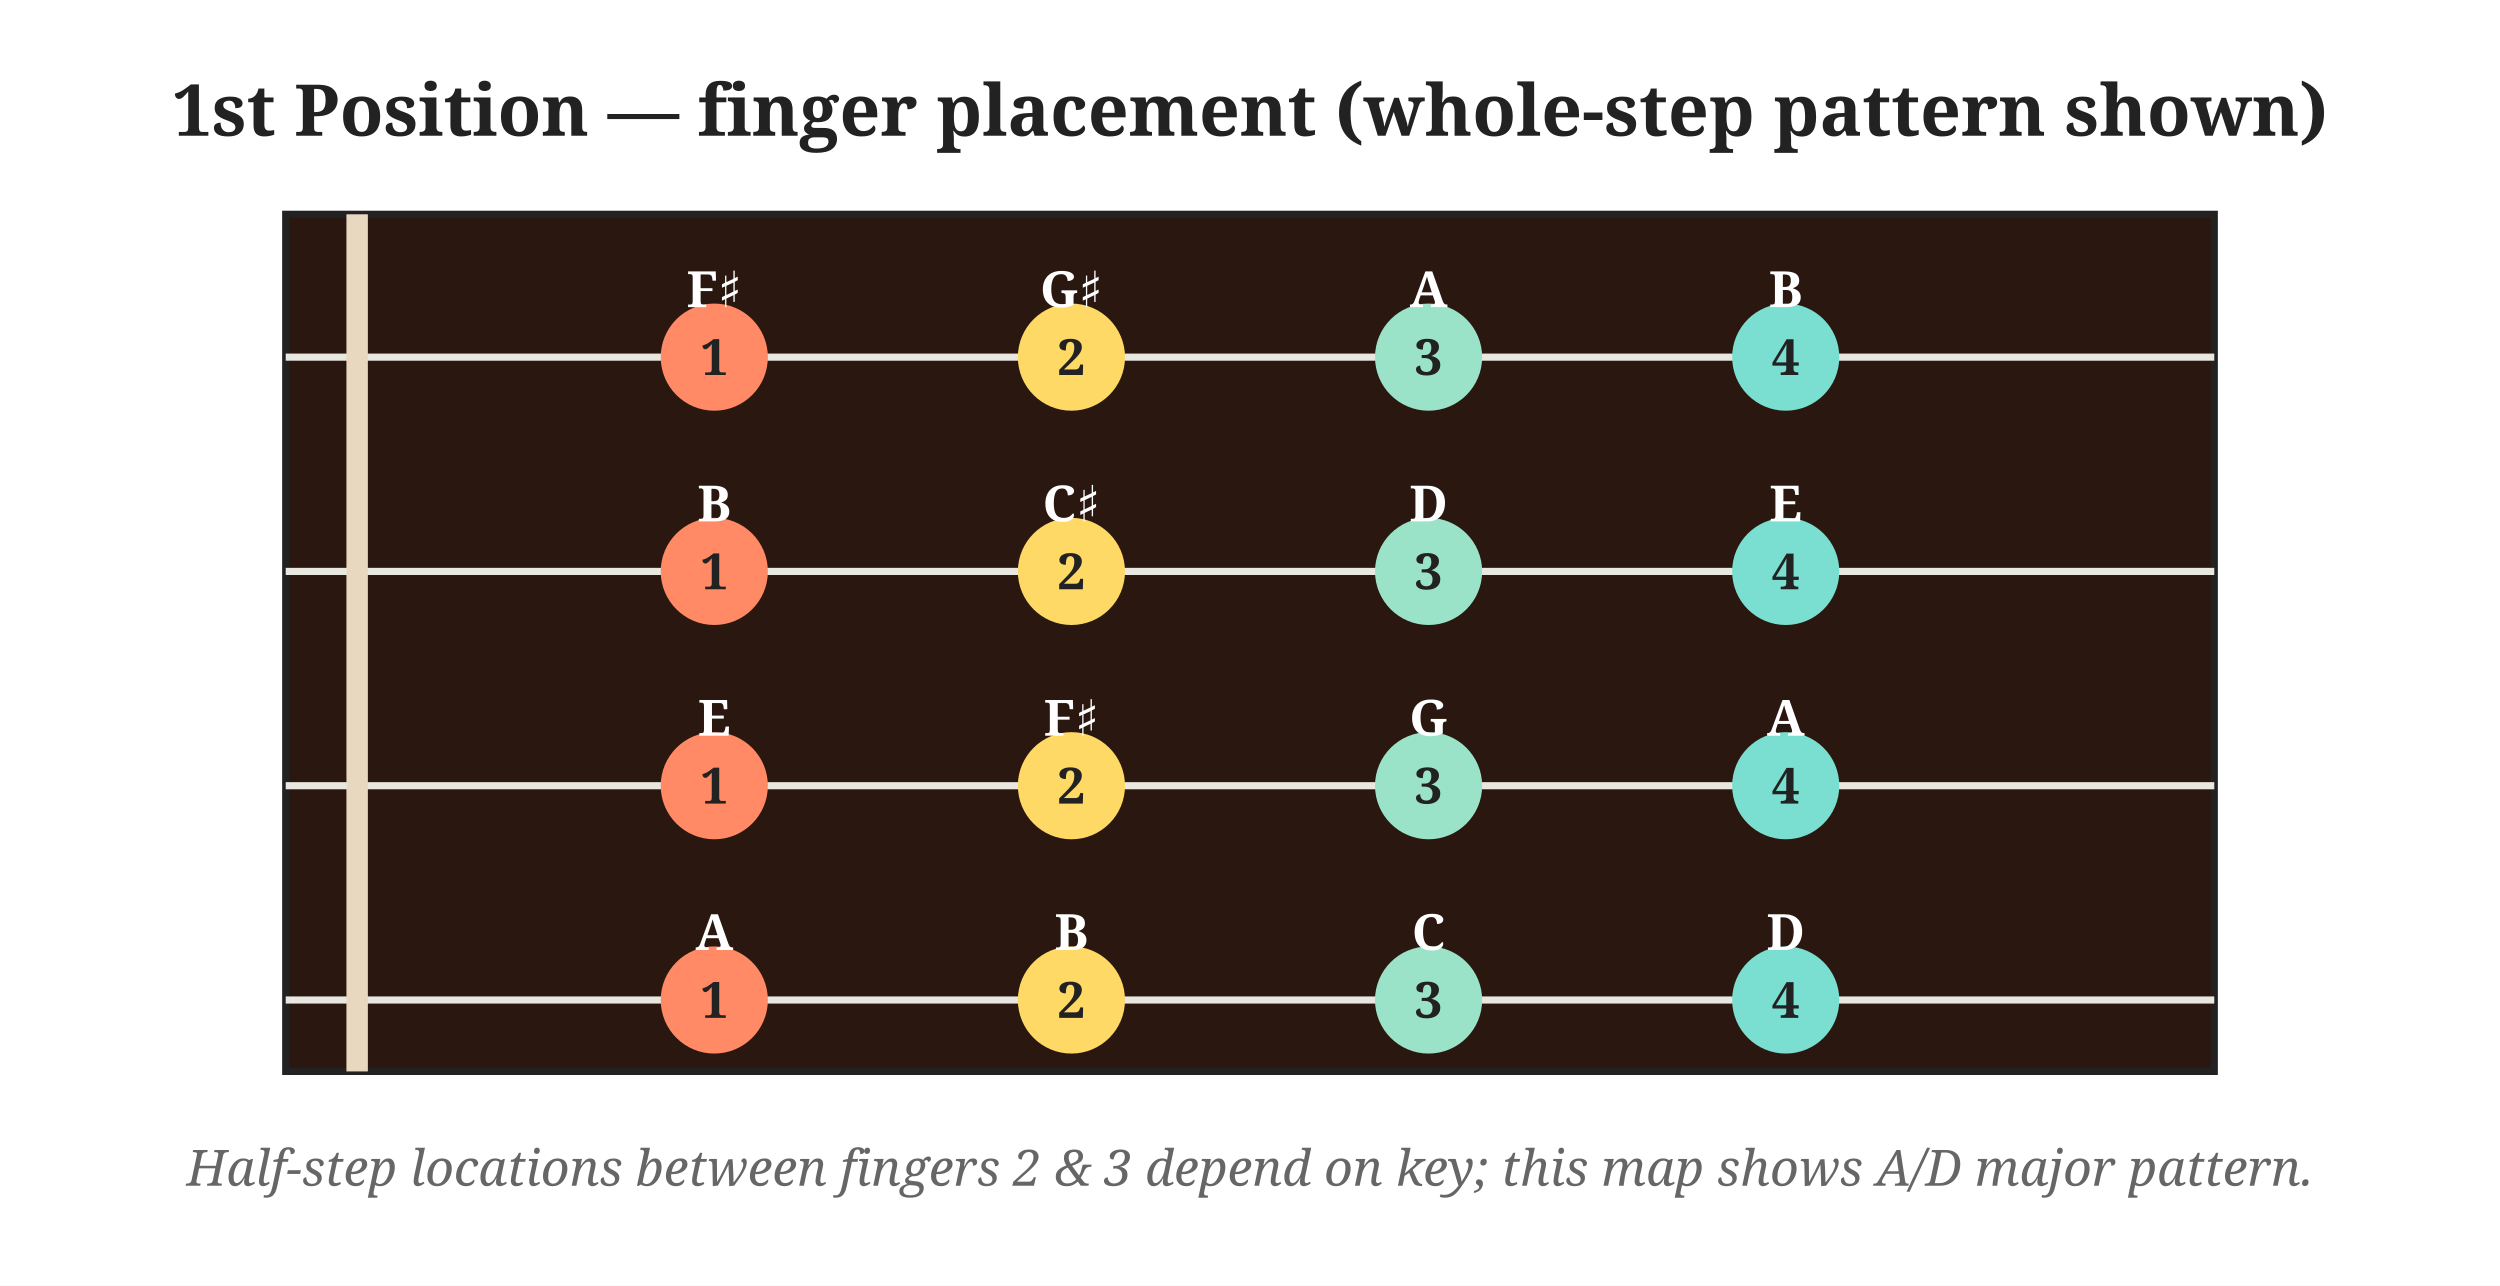
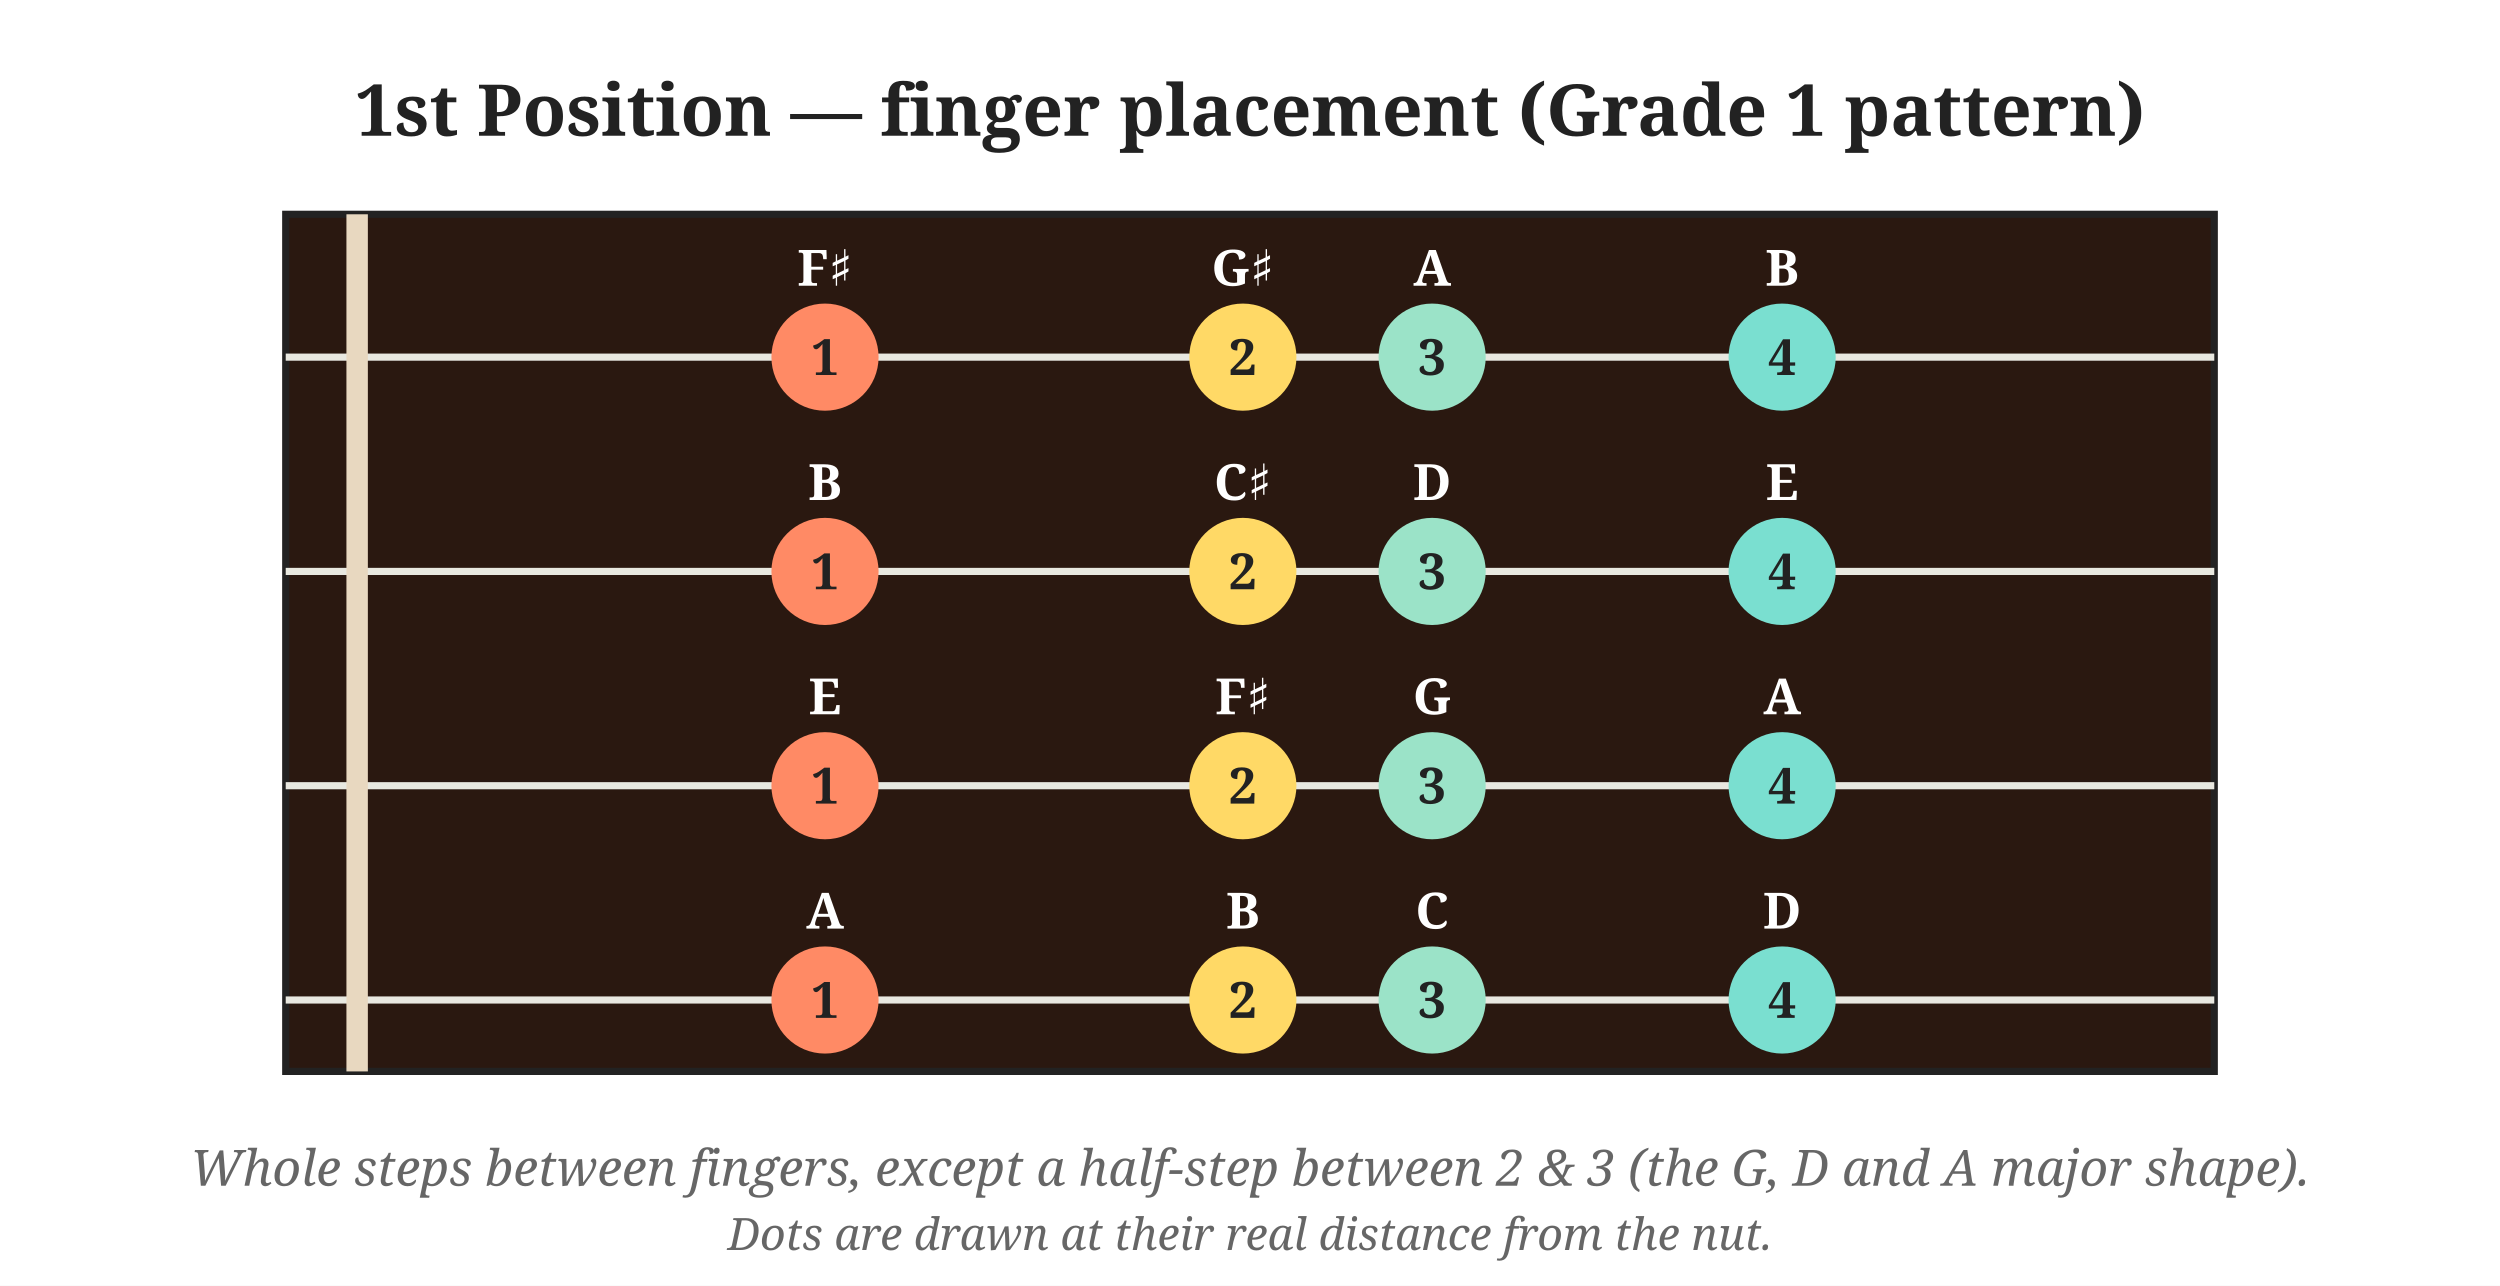
<svg xmlns="http://www.w3.org/2000/svg" viewBox="0 0 700 360" role="img" aria-label="Violin fingerboard 1st position note map">
  <rect width="700" height="360" fill="#ffffff" />
  <rect x="80" y="60" width="540" height="240" fill="#2a1810" stroke="#222" stroke-width="2" />
  <g stroke="#e8e8e0" stroke-width="2">
    <line x1="80" y1="100" x2="620" y2="100" />
    <line x1="80" y1="160" x2="620" y2="160" />
    <line x1="80" y1="220" x2="620" y2="220" />
    <line x1="80" y1="280" x2="620" y2="280" />
  </g>
  <line x1="100" y1="60" x2="100" y2="300" stroke="#e8d8c0" stroke-width="6" />
  <g font-family="Georgia, serif" font-size="18" font-weight="700" fill="#ffffff" text-anchor="end">
    <text x="70" y="106">E</text>
    <text x="70" y="166">A</text>
    <text x="70" y="226">D</text>
    <text x="70" y="286">G</text>
  </g>
  <g font-family="Georgia, serif" font-size="14" font-weight="700" text-anchor="middle">
-     <circle cx="200" cy="100" r="15" fill="#ff8a65" />
-     <text x="200" y="105" fill="#222">1</text>
-     <circle cx="300" cy="100" r="15" fill="#ffd966" />
-     <text x="300" y="105" fill="#222">2</text>
-     <circle cx="400" cy="100" r="15" fill="#9be3c8" />
-     <text x="400" y="105" fill="#222">3</text>
-     <circle cx="500" cy="100" r="15" fill="#7adfd0" />
-     <text x="500" y="105" fill="#222">4</text>
-     <text x="200" y="86" fill="#fff">F♯</text>
-     <text x="300" y="86" fill="#fff">G♯</text>
-     <text x="400" y="86" fill="#fff">A</text>
-     <text x="500" y="86" fill="#fff">B</text>
+     <circle cx="231" cy="100" r="15" fill="#ff8a65" />
+     <text x="231" y="105" fill="#222">1</text>
+     <circle cx="348" cy="100" r="15" fill="#ffd966" />
+     <text x="348" y="105" fill="#222">2</text>
+     <circle cx="401" cy="100" r="15" fill="#9be3c8" />
+     <text x="401" y="105" fill="#222">3</text>
+     <circle cx="499" cy="100" r="15" fill="#7adfd0" />
+     <text x="499" y="105" fill="#222">4</text>
+     <text x="231" y="80" fill="#fff">F♯</text>
+     <text x="348" y="80" fill="#fff">G♯</text>
+     <text x="401" y="80" fill="#fff">A</text>
+     <text x="499" y="80" fill="#fff">B</text>
  </g>
  <g font-family="Georgia, serif" font-size="14" font-weight="700" text-anchor="middle">
-     <circle cx="200" cy="160" r="15" fill="#ff8a65" />
-     <text x="200" y="165" fill="#222">1</text>
-     <circle cx="300" cy="160" r="15" fill="#ffd966" />
-     <text x="300" y="165" fill="#222">2</text>
-     <circle cx="400" cy="160" r="15" fill="#9be3c8" />
-     <text x="400" y="165" fill="#222">3</text>
-     <circle cx="500" cy="160" r="15" fill="#7adfd0" />
-     <text x="500" y="165" fill="#222">4</text>
-     <text x="200" y="146" fill="#fff">B</text>
-     <text x="300" y="146" fill="#fff">C♯</text>
-     <text x="400" y="146" fill="#fff">D</text>
-     <text x="500" y="146" fill="#fff">E</text>
+     <circle cx="231" cy="160" r="15" fill="#ff8a65" />
+     <text x="231" y="165" fill="#222">1</text>
+     <circle cx="348" cy="160" r="15" fill="#ffd966" />
+     <text x="348" y="165" fill="#222">2</text>
+     <circle cx="401" cy="160" r="15" fill="#9be3c8" />
+     <text x="401" y="165" fill="#222">3</text>
+     <circle cx="499" cy="160" r="15" fill="#7adfd0" />
+     <text x="499" y="165" fill="#222">4</text>
+     <text x="231" y="140" fill="#fff">B</text>
+     <text x="348" y="140" fill="#fff">C♯</text>
+     <text x="401" y="140" fill="#fff">D</text>
+     <text x="499" y="140" fill="#fff">E</text>
  </g>
  <g font-family="Georgia, serif" font-size="14" font-weight="700" text-anchor="middle">
-     <circle cx="200" cy="220" r="15" fill="#ff8a65" />
-     <text x="200" y="225" fill="#222">1</text>
-     <circle cx="300" cy="220" r="15" fill="#ffd966" />
-     <text x="300" y="225" fill="#222">2</text>
-     <circle cx="400" cy="220" r="15" fill="#9be3c8" />
-     <text x="400" y="225" fill="#222">3</text>
-     <circle cx="500" cy="220" r="15" fill="#7adfd0" />
-     <text x="500" y="225" fill="#222">4</text>
-     <text x="200" y="206" fill="#fff">E</text>
-     <text x="300" y="206" fill="#fff">F♯</text>
-     <text x="400" y="206" fill="#fff">G</text>
-     <text x="500" y="206" fill="#fff">A</text>
+     <circle cx="231" cy="220" r="15" fill="#ff8a65" />
+     <text x="231" y="225" fill="#222">1</text>
+     <circle cx="348" cy="220" r="15" fill="#ffd966" />
+     <text x="348" y="225" fill="#222">2</text>
+     <circle cx="401" cy="220" r="15" fill="#9be3c8" />
+     <text x="401" y="225" fill="#222">3</text>
+     <circle cx="499" cy="220" r="15" fill="#7adfd0" />
+     <text x="499" y="225" fill="#222">4</text>
+     <text x="231" y="200" fill="#fff">E</text>
+     <text x="348" y="200" fill="#fff">F♯</text>
+     <text x="401" y="200" fill="#fff">G</text>
+     <text x="499" y="200" fill="#fff">A</text>
  </g>
  <g font-family="Georgia, serif" font-size="14" font-weight="700" text-anchor="middle">
-     <circle cx="200" cy="280" r="15" fill="#ff8a65" />
-     <text x="200" y="285" fill="#222">1</text>
-     <circle cx="300" cy="280" r="15" fill="#ffd966" />
-     <text x="300" y="285" fill="#222">2</text>
-     <circle cx="400" cy="280" r="15" fill="#9be3c8" />
-     <text x="400" y="285" fill="#222">3</text>
-     <circle cx="500" cy="280" r="15" fill="#7adfd0" />
-     <text x="500" y="285" fill="#222">4</text>
-     <text x="200" y="266" fill="#fff">A</text>
-     <text x="300" y="266" fill="#fff">B</text>
-     <text x="400" y="266" fill="#fff">C</text>
-     <text x="500" y="266" fill="#fff">D</text>
+     <circle cx="231" cy="280" r="15" fill="#ff8a65" />
+     <text x="231" y="285" fill="#222">1</text>
+     <circle cx="348" cy="280" r="15" fill="#ffd966" />
+     <text x="348" y="285" fill="#222">2</text>
+     <circle cx="401" cy="280" r="15" fill="#9be3c8" />
+     <text x="401" y="285" fill="#222">3</text>
+     <circle cx="499" cy="280" r="15" fill="#7adfd0" />
+     <text x="499" y="285" fill="#222">4</text>
+     <text x="231" y="260" fill="#fff">A</text>
+     <text x="348" y="260" fill="#fff">B</text>
+     <text x="401" y="260" fill="#fff">C</text>
+     <text x="499" y="260" fill="#fff">D</text>
  </g>
-   <text x="350" y="38" font-family="Georgia, serif" font-size="20" text-anchor="middle" fill="#222" font-weight="700">1st Position — finger placement (whole-step pattern shown)</text>
-   <text x="350" y="332" font-family="Georgia, serif" font-size="14" text-anchor="middle" fill="#666" font-style="italic">Half-step locations between fingers 2 &amp; 3 depend on key; this map shows A/D major pattern.</text>
+   <text x="350" y="38" font-family="Georgia, serif" font-size="20" text-anchor="middle" fill="#222" font-weight="700">1st Position — finger placement (Grade 1 pattern)</text>
+   <text x="350" y="332" font-family="Georgia, serif" font-size="14" text-anchor="middle" fill="#666" font-style="italic">Whole steps between fingers, except a half-step between 2 &amp; 3 (the G, D and A major shape).</text>
+   <text x="350" y="350" font-family="Georgia, serif" font-size="12.5" text-anchor="middle" fill="#666" font-style="italic">Dots are drawn at their real distance from the nut.</text>
</svg>
